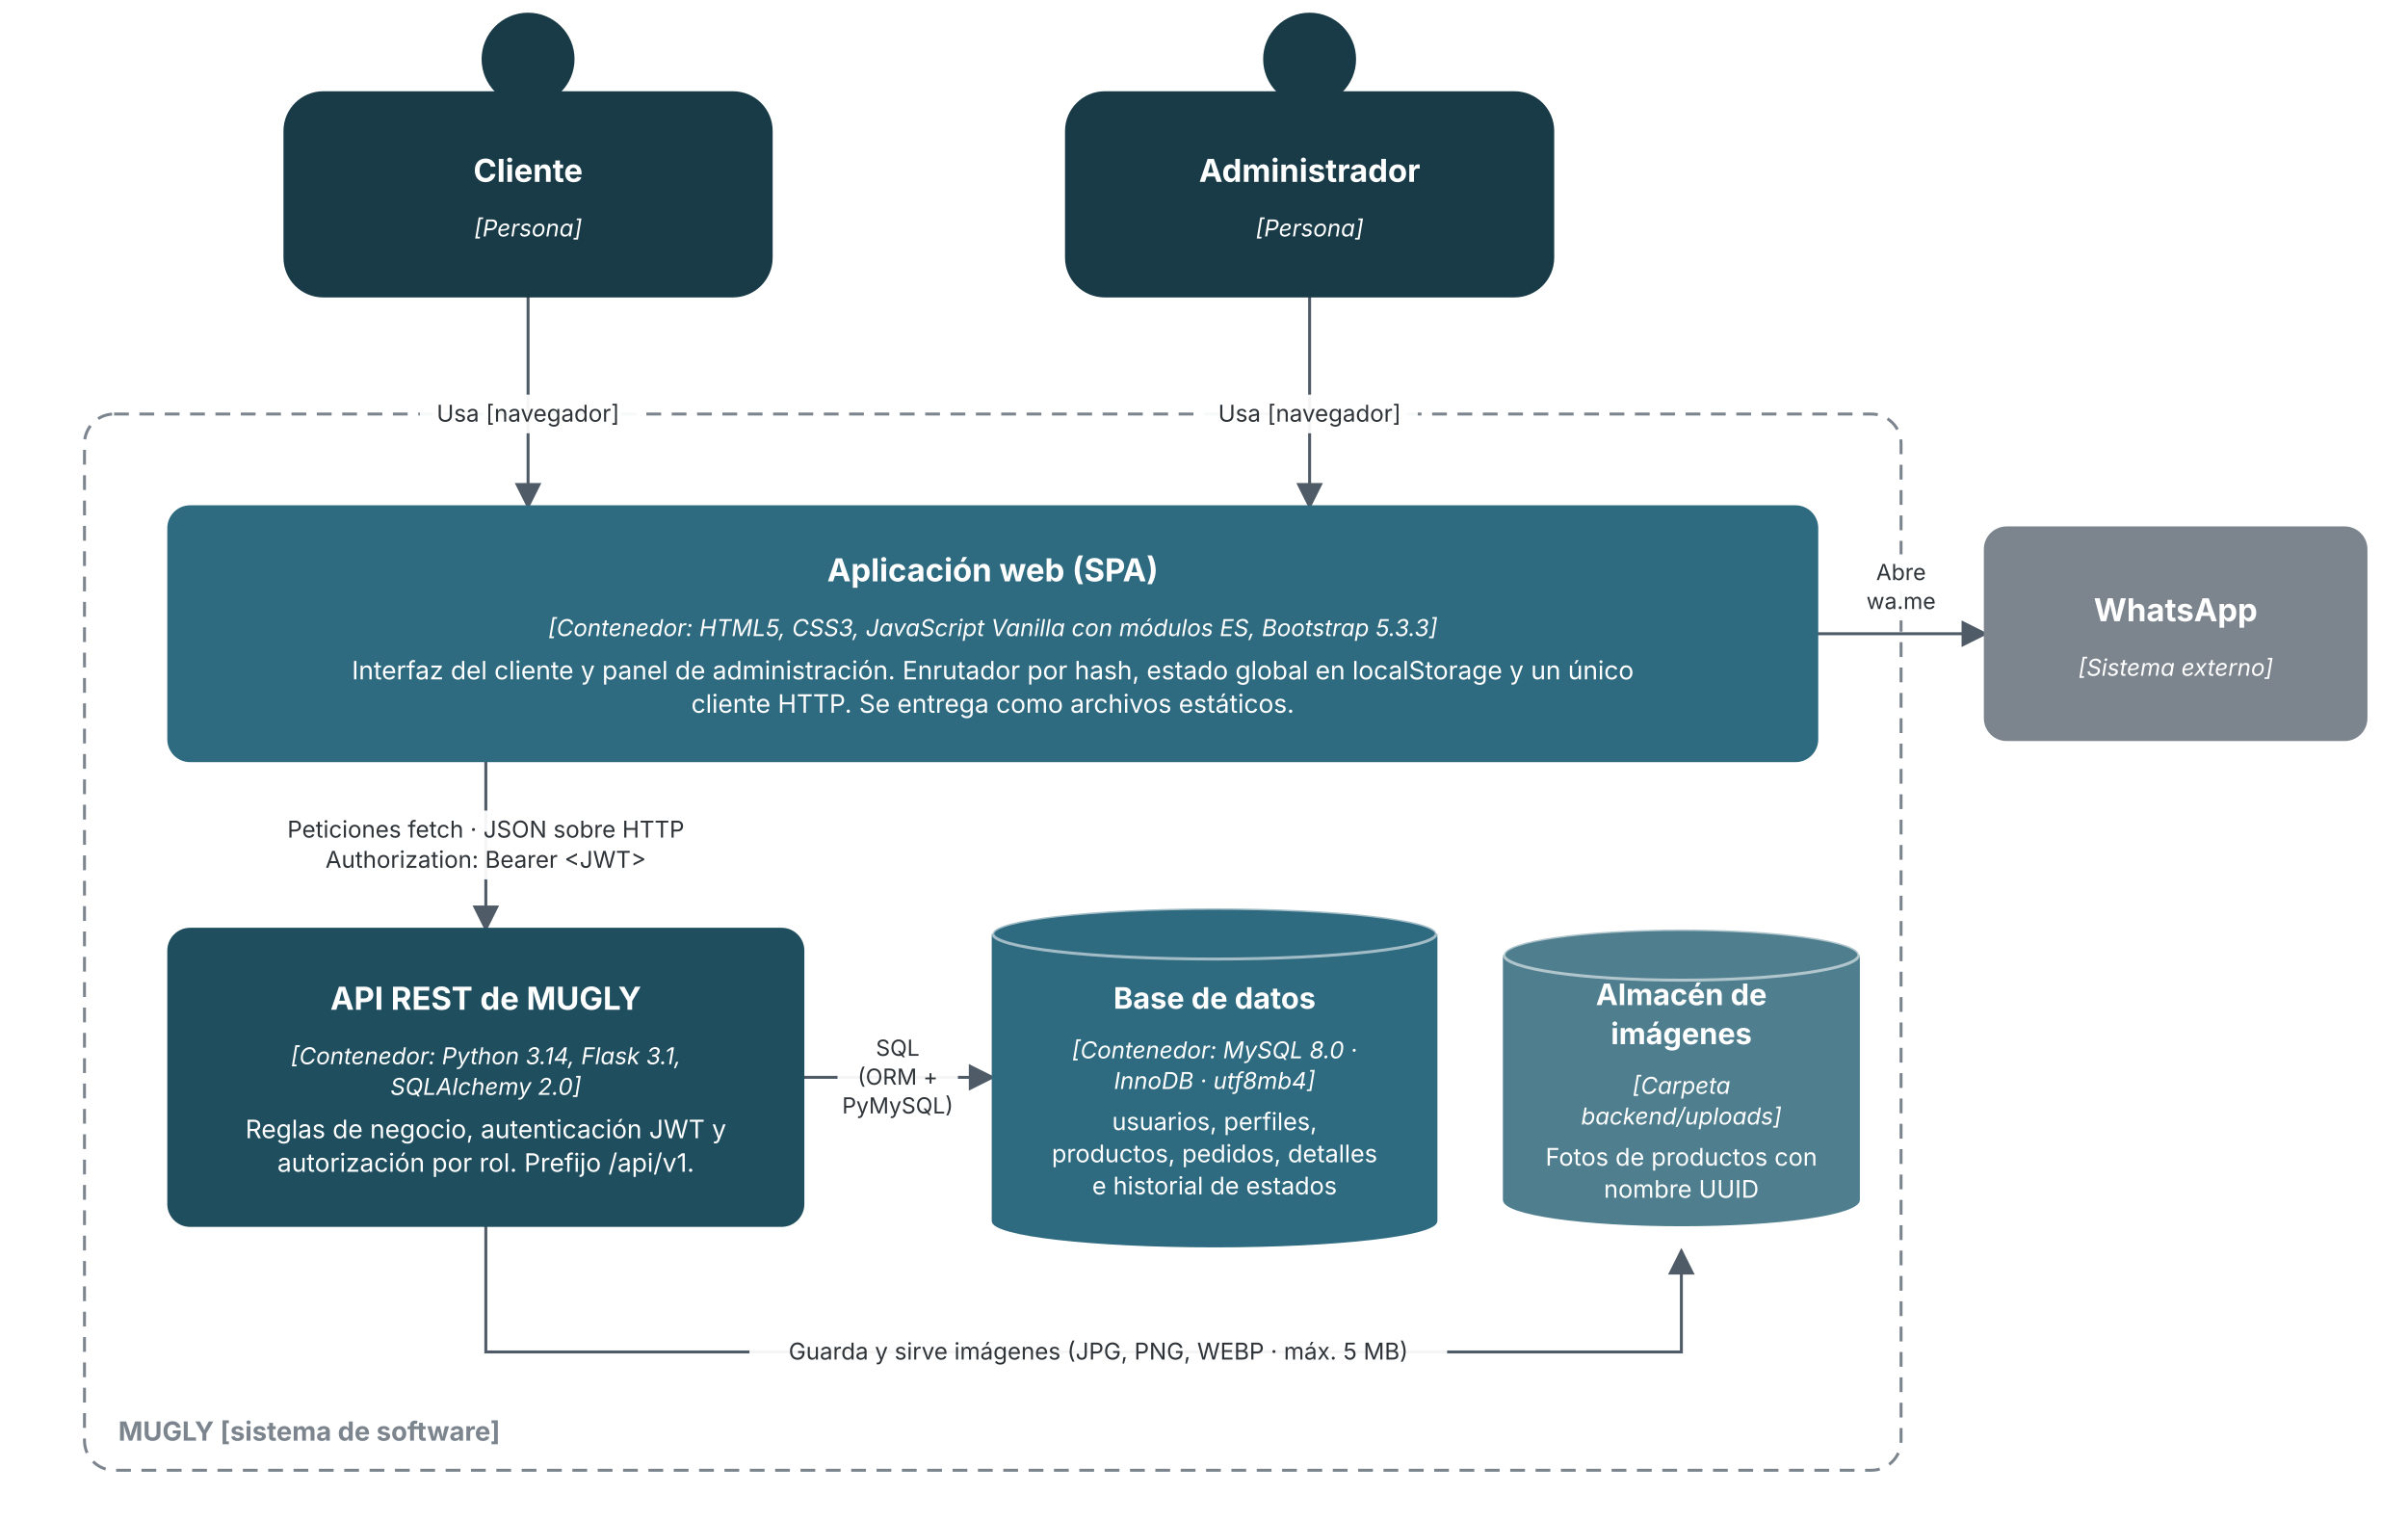
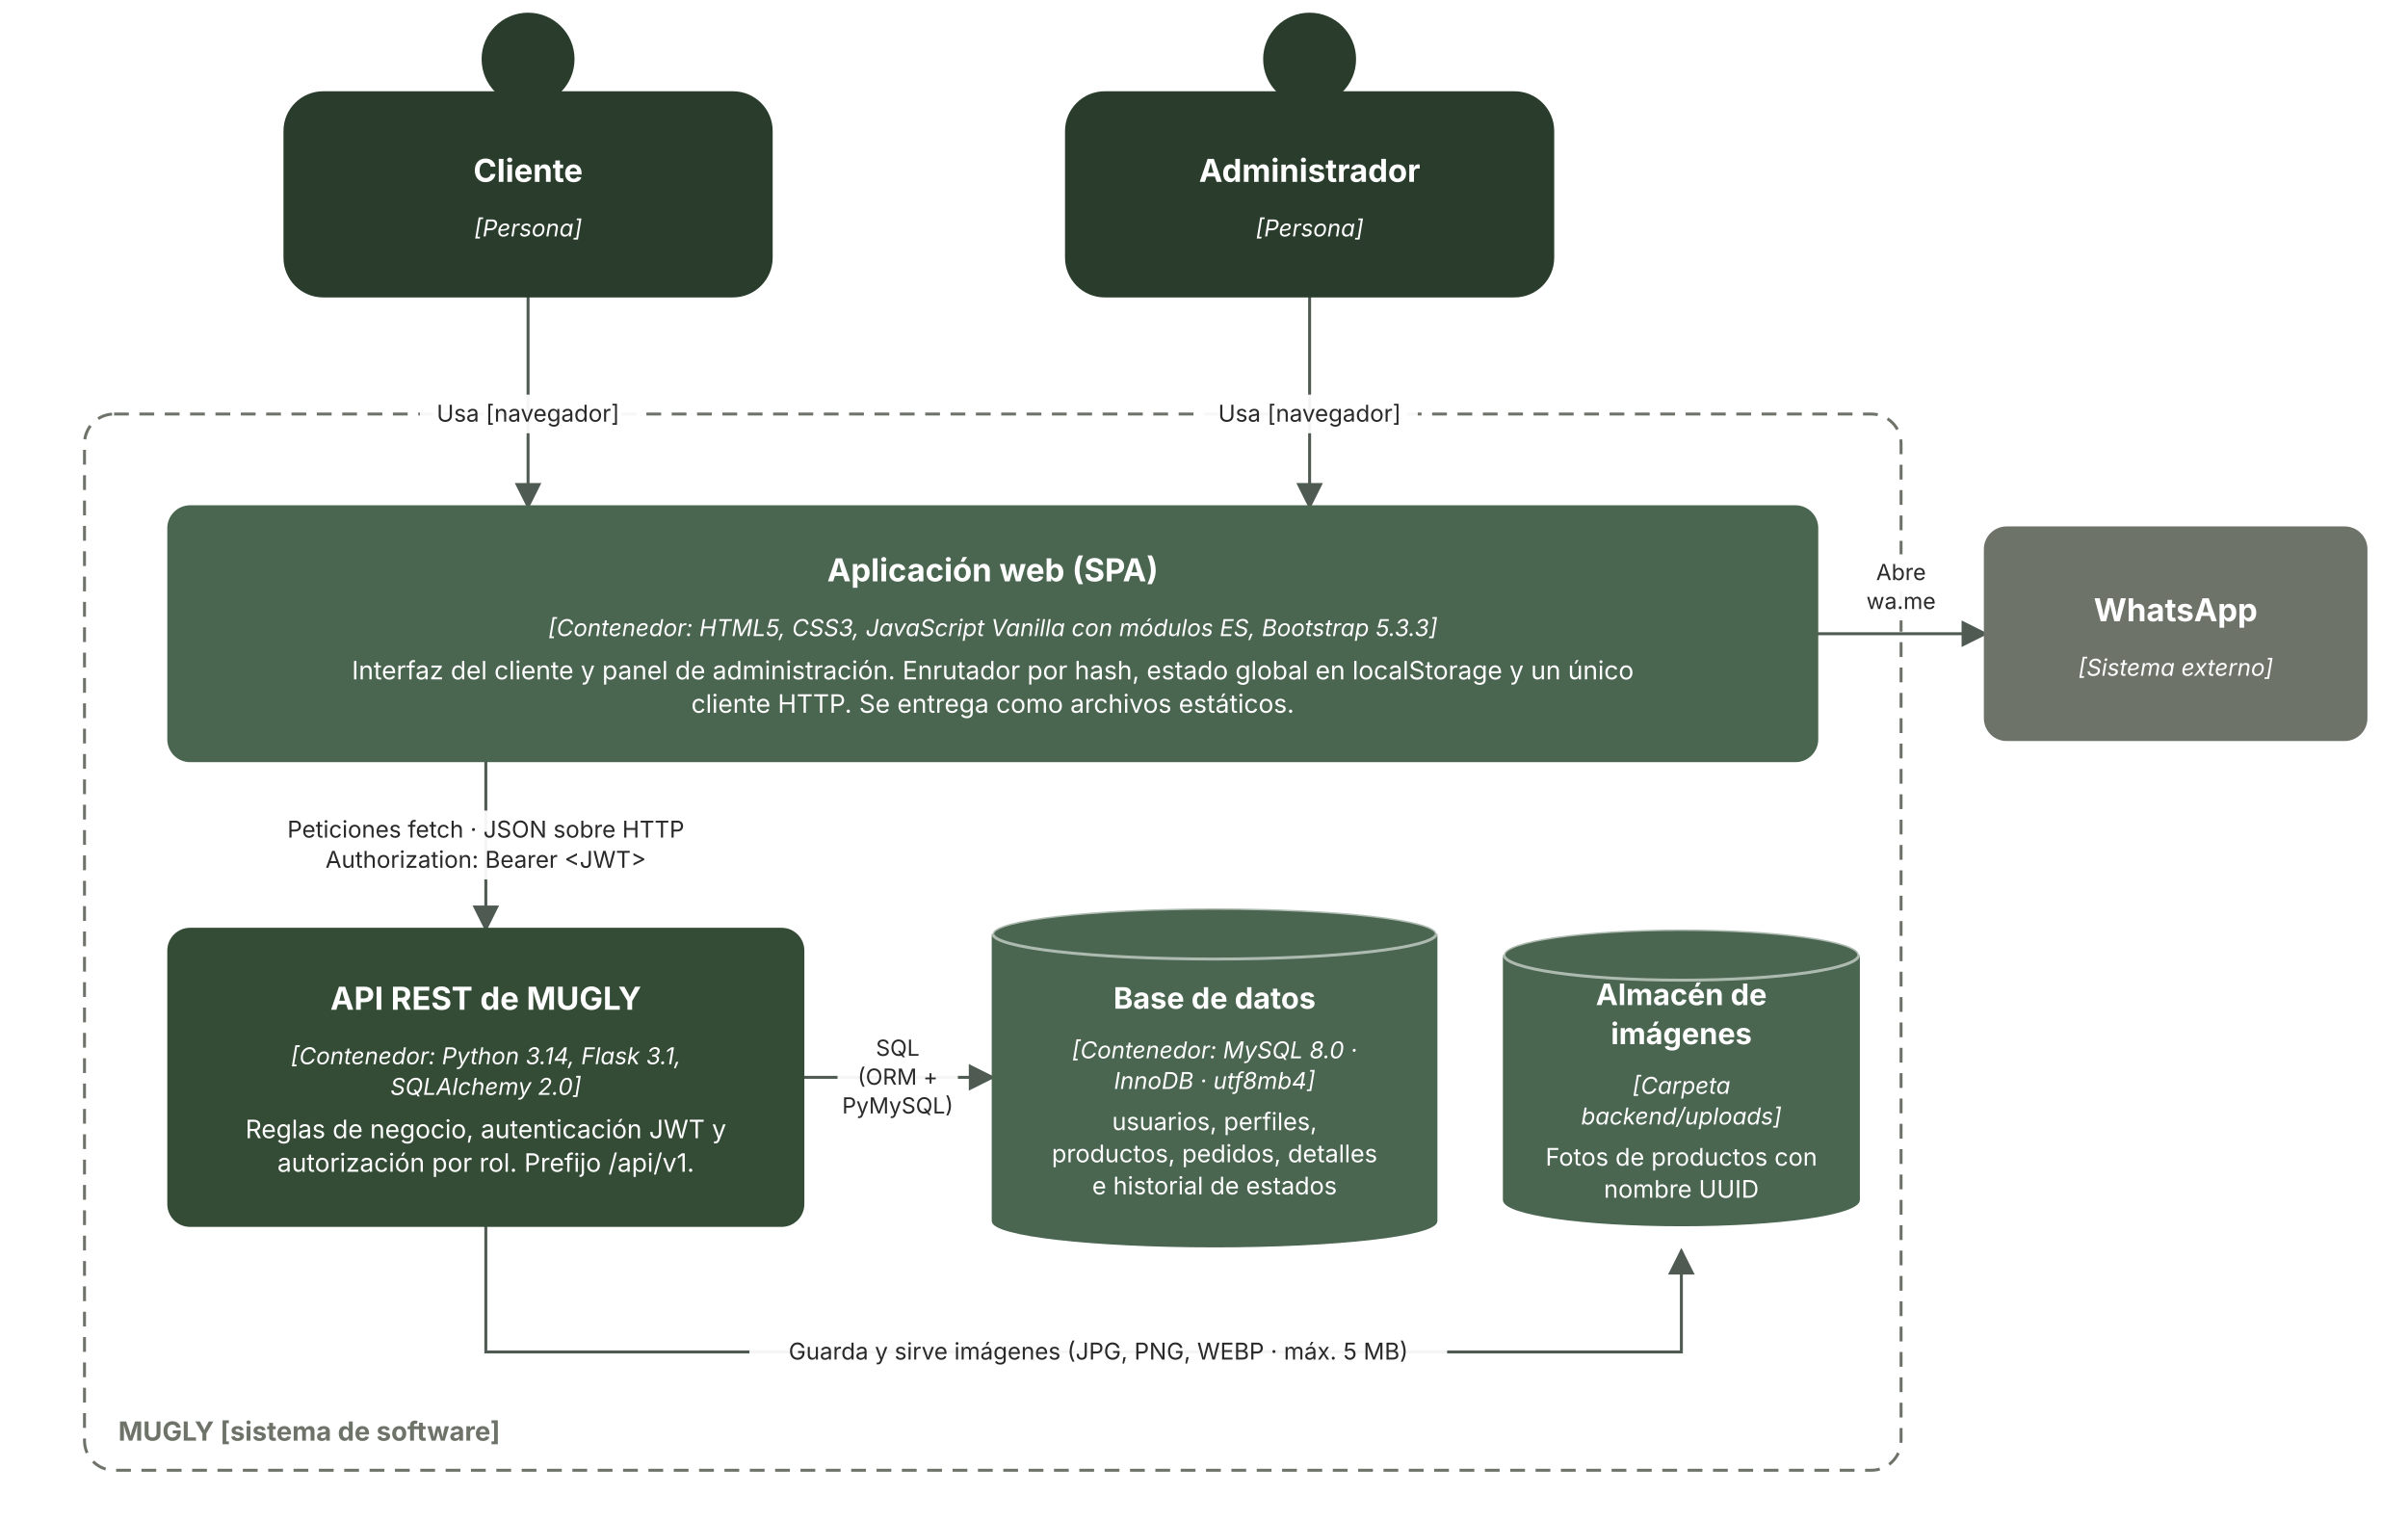
<svg xmlns="http://www.w3.org/2000/svg" viewBox="0 0 1140 720" role="img" aria-label="C4 nivel 2: diagrama de contenedores de MUGLY" font-family="Inter, 'Segoe UI', Roboto, Arial, sans-serif">
  <defs>
    <marker id="c4_contenedores-flecha" viewBox="0 0 10 10" refX="9" refY="5" markerWidth="9" markerHeight="9" orient="auto-start-reverse">
-       <path d="M0,0 L10,5 L0,10 z" fill="#4F5B66" />
+       <path d="M0,0 L10,5 L0,10 z" fill="#4F5B52" />
    </marker>
    <marker id="c4_contenedores-abierta" viewBox="0 0 10 10" refX="9" refY="5" markerWidth="10" markerHeight="10" orient="auto-start-reverse">
-       <path d="M0,0 L10,5 L0,10" fill="none" stroke="#4F5B66" stroke-width="1.3" />
+       <path d="M0,0 L10,5 L0,10" fill="none" stroke="#4F5B52" stroke-width="1.3" />
    </marker>
    <marker id="c4_contenedores-rombo" viewBox="0 0 16 10" refX="1" refY="5" markerWidth="16" markerHeight="10" orient="auto-start-reverse">
-       <path d="M1,5 L8,1 L15,5 L8,9 z" fill="#4F5B66" />
+       <path d="M1,5 L8,1 L15,5 L8,9 z" fill="#4F5B52" />
    </marker>
  </defs>
  <rect width="1140" height="720" fill="#FFFFFF" />
-   <rect x="40" y="196" width="860" height="500" rx="14" fill="none" stroke="#7C858D" stroke-width="1.4" stroke-dasharray="7 5" />
-   <text x="56.0" y="682.0" font-family="Inter, 'Segoe UI', Roboto, Arial, sans-serif" font-size="12.5" font-weight="700" fill="#7C858D" text-anchor="start">MUGLY [sistema de software]</text>
-   <path d="M250,140 L250,240" fill="none" stroke="#4F5B66" stroke-width="1.4" marker-end="url(#c4_contenedores-flecha)" />
-   <path d="M620,140 L620,240" fill="none" stroke="#4F5B66" stroke-width="1.4" marker-end="url(#c4_contenedores-flecha)" />
-   <path d="M230,360 L230,440" fill="none" stroke="#4F5B66" stroke-width="1.4" marker-end="url(#c4_contenedores-flecha)" />
-   <path d="M380,510 L470,510" fill="none" stroke="#4F5B66" stroke-width="1.4" marker-end="url(#c4_contenedores-flecha)" />
-   <path d="M230,580 L230,640 L796,640 L796,592" fill="none" stroke="#4F5B66" stroke-width="1.4" marker-end="url(#c4_contenedores-flecha)" />
-   <path d="M860,300 L940,300" fill="none" stroke="#4F5B66" stroke-width="1.4" marker-end="url(#c4_contenedores-flecha)" />
-   <circle cx="250" cy="28" r="22" fill="#183B47" />
-   <rect x="135.0" y="44" width="230" height="96" rx="18" fill="#183B47" stroke="#183B47" stroke-width="1.6" />
-   <circle cx="620" cy="28" r="22" fill="#183B47" />
-   <rect x="505.0" y="44" width="230" height="96" rx="18" fill="#183B47" stroke="#183B47" stroke-width="1.6" />
-   <rect x="80" y="240" width="780" height="120" rx="10" fill="#2F6B80" stroke="#2F6B80" stroke-width="1.6" />
-   <rect x="80" y="440" width="300" height="140" rx="10" fill="#1F4E5F" stroke="#1F4E5F" stroke-width="1.6" />
-   <path d="M470,442 a105.0,12 0 0,0 210,0 v136 a105.0,12 0 0,1 -210,0 z" fill="#2F6B80" stroke="#2F6B80" />
-   <ellipse cx="575.0" cy="442" rx="105.0" ry="12" fill="#2F6B80" stroke="#FFFFFF" stroke-opacity=".55" stroke-width="1.4" />
-   <path d="M712,452 a84.0,12 0 0,0 168,0 v116 a84.0,12 0 0,1 -168,0 z" fill="#4F7F8F" stroke="#4F7F8F" />
-   <ellipse cx="796.0" cy="452" rx="84.0" ry="12" fill="#4F7F8F" stroke="#FFFFFF" stroke-opacity=".55" stroke-width="1.4" />
-   <rect x="940" y="250" width="180" height="100" rx="10" fill="#7C858D" stroke="#7C858D" stroke-width="1.6" />
+   <rect x="40" y="196" width="860" height="500" rx="14" fill="none" stroke="#6E736A" stroke-width="1.4" stroke-dasharray="7 5" />
+   <text x="56.0" y="682.0" font-family="Inter, 'Segoe UI', Roboto, Arial, sans-serif" font-size="12.5" font-weight="700" fill="#6E736A" text-anchor="start">MUGLY [sistema de software]</text>
+   <path d="M250,140 L250,240" fill="none" stroke="#4F5B52" stroke-width="1.4" marker-end="url(#c4_contenedores-flecha)" />
+   <path d="M620,140 L620,240" fill="none" stroke="#4F5B52" stroke-width="1.4" marker-end="url(#c4_contenedores-flecha)" />
+   <path d="M230,360 L230,440" fill="none" stroke="#4F5B52" stroke-width="1.4" marker-end="url(#c4_contenedores-flecha)" />
+   <path d="M380,510 L470,510" fill="none" stroke="#4F5B52" stroke-width="1.4" marker-end="url(#c4_contenedores-flecha)" />
+   <path d="M230,580 L230,640 L796,640 L796,592" fill="none" stroke="#4F5B52" stroke-width="1.4" marker-end="url(#c4_contenedores-flecha)" />
+   <path d="M860,300 L940,300" fill="none" stroke="#4F5B52" stroke-width="1.4" marker-end="url(#c4_contenedores-flecha)" />
+   <circle cx="250" cy="28" r="22" fill="#2A3D2C" />
+   <rect x="135.0" y="44" width="230" height="96" rx="18" fill="#2A3D2C" stroke="#2A3D2C" stroke-width="1.6" />
+   <circle cx="620" cy="28" r="22" fill="#2A3D2C" />
+   <rect x="505.0" y="44" width="230" height="96" rx="18" fill="#2A3D2C" stroke="#2A3D2C" stroke-width="1.6" />
+   <rect x="80" y="240" width="780" height="120" rx="10" fill="#4A6550" stroke="#4A6550" stroke-width="1.6" />
+   <rect x="80" y="440" width="300" height="140" rx="10" fill="#344B36" stroke="#344B36" stroke-width="1.6" />
+   <path d="M470,442 a105.0,12 0 0,0 210,0 v136 a105.0,12 0 0,1 -210,0 z" fill="#4A6550" stroke="#4A6550" />
+   <ellipse cx="575.0" cy="442" rx="105.0" ry="12" fill="#4A6550" stroke="#FFFFFF" stroke-opacity=".55" stroke-width="1.4" />
+   <path d="M712,452 a84.0,12 0 0,0 168,0 v116 a84.0,12 0 0,1 -168,0 z" fill="#4A6550" stroke="#4A6550" />
+   <ellipse cx="796.0" cy="452" rx="84.0" ry="12" fill="#4A6550" stroke="#FFFFFF" stroke-opacity=".55" stroke-width="1.4" />
+   <rect x="940" y="250" width="180" height="100" rx="10" fill="#6E736A" stroke="#6E736A" stroke-width="1.6" />
  <text x="250.0" y="86.1" font-family="Inter, 'Segoe UI', Roboto, Arial, sans-serif" font-size="15" font-weight="700" fill="#FFFFFF" text-anchor="middle">Cliente</text>
  <text x="250.0" y="111.9" font-family="Inter, 'Segoe UI', Roboto, Arial, sans-serif" font-size="11" font-weight="400" fill="#FFFFFF" text-anchor="middle" font-style="italic">[Persona]</text>
  <text x="620.0" y="86.1" font-family="Inter, 'Segoe UI', Roboto, Arial, sans-serif" font-size="15" font-weight="700" fill="#FFFFFF" text-anchor="middle">Administrador</text>
  <text x="620.0" y="111.9" font-family="Inter, 'Segoe UI', Roboto, Arial, sans-serif" font-size="11" font-weight="400" fill="#FFFFFF" text-anchor="middle" font-style="italic">[Persona]</text>
  <text x="470.0" y="275.2" font-family="Inter, 'Segoe UI', Roboto, Arial, sans-serif" font-size="15" font-weight="700" fill="#FFFFFF" text-anchor="middle">Aplicación web (SPA)</text>
  <text x="470.0" y="301.1" font-family="Inter, 'Segoe UI', Roboto, Arial, sans-serif" font-size="11" font-weight="400" fill="#FFFFFF" text-anchor="middle" font-style="italic">[Contenedor: HTML5, CSS3, JavaScript Vanilla con módulos ES, Bootstrap 5.3.3]</text>
  <text x="470.0" y="321.6" font-family="Inter, 'Segoe UI', Roboto, Arial, sans-serif" font-size="12" font-weight="400" fill="#FFFFFF" text-anchor="middle">Interfaz del cliente y panel de administración. Enrutador por hash, estado global en localStorage y un único</text>
  <text x="470.0" y="337.4" font-family="Inter, 'Segoe UI', Roboto, Arial, sans-serif" font-size="12" font-weight="400" fill="#FFFFFF" text-anchor="middle">cliente HTTP. Se entrega como archivos estáticos.</text>
  <text x="230.0" y="478.0" font-family="Inter, 'Segoe UI', Roboto, Arial, sans-serif" font-size="15" font-weight="700" fill="#FFFFFF" text-anchor="middle">API REST de MUGLY</text>
  <text x="230.0" y="503.8" font-family="Inter, 'Segoe UI', Roboto, Arial, sans-serif" font-size="11" font-weight="400" fill="#FFFFFF" text-anchor="middle" font-style="italic">[Contenedor: Python 3.14, Flask 3.1,</text>
  <text x="230.0" y="518.3" font-family="Inter, 'Segoe UI', Roboto, Arial, sans-serif" font-size="11" font-weight="400" fill="#FFFFFF" text-anchor="middle" font-style="italic">SQLAlchemy 2.0]</text>
  <text x="230.0" y="538.8" font-family="Inter, 'Segoe UI', Roboto, Arial, sans-serif" font-size="12" font-weight="400" fill="#FFFFFF" text-anchor="middle">Reglas de negocio, autenticación JWT y</text>
  <text x="230.0" y="554.7" font-family="Inter, 'Segoe UI', Roboto, Arial, sans-serif" font-size="12" font-weight="400" fill="#FFFFFF" text-anchor="middle">autorización por rol. Prefijo /api/v1.</text>
  <text x="575.0" y="477.5" font-family="Inter, 'Segoe UI', Roboto, Arial, sans-serif" font-size="14" font-weight="700" fill="#FFFFFF" text-anchor="middle">Base de datos</text>
  <text x="575.0" y="501.0" font-family="Inter, 'Segoe UI', Roboto, Arial, sans-serif" font-size="11" font-weight="400" fill="#FFFFFF" text-anchor="middle" font-style="italic">[Contenedor: MySQL 8.0 ·</text>
  <text x="575.0" y="515.5" font-family="Inter, 'Segoe UI', Roboto, Arial, sans-serif" font-size="11" font-weight="400" fill="#FFFFFF" text-anchor="middle" font-style="italic">InnoDB · utf8mb4]</text>
  <text x="575.0" y="535.0" font-family="Inter, 'Segoe UI', Roboto, Arial, sans-serif" font-size="11.5" font-weight="400" fill="#FFFFFF" text-anchor="middle">usuarios, perfiles,</text>
  <text x="575.0" y="550.2" font-family="Inter, 'Segoe UI', Roboto, Arial, sans-serif" font-size="11.5" font-weight="400" fill="#FFFFFF" text-anchor="middle">productos, pedidos, detalles</text>
  <text x="575.0" y="565.4" font-family="Inter, 'Segoe UI', Roboto, Arial, sans-serif" font-size="11.5" font-weight="400" fill="#FFFFFF" text-anchor="middle">e historial de estados</text>
  <text x="796.0" y="475.8" font-family="Inter, 'Segoe UI', Roboto, Arial, sans-serif" font-size="14" font-weight="700" fill="#FFFFFF" text-anchor="middle">Almacén de</text>
  <text x="796.0" y="494.3" font-family="Inter, 'Segoe UI', Roboto, Arial, sans-serif" font-size="14" font-weight="700" fill="#FFFFFF" text-anchor="middle">imágenes</text>
  <text x="796.0" y="517.8" font-family="Inter, 'Segoe UI', Roboto, Arial, sans-serif" font-size="11" font-weight="400" fill="#FFFFFF" text-anchor="middle" font-style="italic">[Carpeta</text>
  <text x="796.0" y="532.3" font-family="Inter, 'Segoe UI', Roboto, Arial, sans-serif" font-size="11" font-weight="400" fill="#FFFFFF" text-anchor="middle" font-style="italic">backend/uploads]</text>
  <text x="796.0" y="551.8" font-family="Inter, 'Segoe UI', Roboto, Arial, sans-serif" font-size="11.5" font-weight="400" fill="#FFFFFF" text-anchor="middle">Fotos de productos con</text>
  <text x="796.0" y="567.0" font-family="Inter, 'Segoe UI', Roboto, Arial, sans-serif" font-size="11.5" font-weight="400" fill="#FFFFFF" text-anchor="middle">nombre UUID</text>
  <text x="1030.0" y="294.1" font-family="Inter, 'Segoe UI', Roboto, Arial, sans-serif" font-size="15" font-weight="700" fill="#FFFFFF" text-anchor="middle">WhatsApp</text>
  <text x="1030.0" y="319.9" font-family="Inter, 'Segoe UI', Roboto, Arial, sans-serif" font-size="11" font-weight="400" fill="#FFFFFF" text-anchor="middle" font-style="italic">[Sistema externo]</text>
  <rect x="198.8" y="186.8" width="102.4" height="18.3" rx="4" fill="#FFFFFF" fill-opacity=".94" />
-   <text x="250.0" y="199.6" font-family="Inter, 'Segoe UI', Roboto, Arial, sans-serif" font-size="11" font-weight="400" fill="#2E3338" text-anchor="middle">Usa [navegador]</text>
+   <text x="250.0" y="199.6" font-family="Inter, 'Segoe UI', Roboto, Arial, sans-serif" font-size="11" font-weight="400" fill="#292929" text-anchor="middle">Usa [navegador]</text>
  <rect x="568.8" y="186.8" width="102.4" height="18.3" rx="4" fill="#FFFFFF" fill-opacity=".94" />
-   <text x="620.0" y="199.6" font-family="Inter, 'Segoe UI', Roboto, Arial, sans-serif" font-size="11" font-weight="400" fill="#2E3338" text-anchor="middle">Usa [navegador]</text>
+   <text x="620.0" y="199.6" font-family="Inter, 'Segoe UI', Roboto, Arial, sans-serif" font-size="11" font-weight="400" fill="#292929" text-anchor="middle">Usa [navegador]</text>
  <rect x="120.3" y="383.7" width="219.4" height="32.6" rx="4" fill="#FFFFFF" fill-opacity=".94" />
-   <text x="230.0" y="396.5" font-family="Inter, 'Segoe UI', Roboto, Arial, sans-serif" font-size="11" font-weight="400" fill="#2E3338" text-anchor="middle">Peticiones fetch · JSON sobre HTTP</text>
-   <text x="230.0" y="410.8" font-family="Inter, 'Segoe UI', Roboto, Arial, sans-serif" font-size="11" font-weight="400" fill="#2E3338" text-anchor="middle">Authorization: Bearer &lt;JWT&gt;</text>
+   <text x="230.0" y="396.5" font-family="Inter, 'Segoe UI', Roboto, Arial, sans-serif" font-size="11" font-weight="400" fill="#292929" text-anchor="middle">Peticiones fetch · JSON sobre HTTP</text>
+   <text x="230.0" y="410.8" font-family="Inter, 'Segoe UI', Roboto, Arial, sans-serif" font-size="11" font-weight="400" fill="#292929" text-anchor="middle">Authorization: Bearer &lt;JWT&gt;</text>
  <rect x="396.5" y="487.5" width="57.0" height="45.0" rx="4" fill="#FFFFFF" fill-opacity=".94" />
-   <text x="425.0" y="499.8" font-family="Inter, 'Segoe UI', Roboto, Arial, sans-serif" font-size="10.5" font-weight="400" fill="#2E3338" text-anchor="middle">SQL</text>
-   <text x="425.0" y="513.5" font-family="Inter, 'Segoe UI', Roboto, Arial, sans-serif" font-size="10.5" font-weight="400" fill="#2E3338" text-anchor="middle">(ORM +</text>
-   <text x="425.0" y="527.1" font-family="Inter, 'Segoe UI', Roboto, Arial, sans-serif" font-size="10.5" font-weight="400" fill="#2E3338" text-anchor="middle">PyMySQL)</text>
+   <text x="425.0" y="499.8" font-family="Inter, 'Segoe UI', Roboto, Arial, sans-serif" font-size="10.5" font-weight="400" fill="#292929" text-anchor="middle">SQL</text>
+   <text x="425.0" y="513.5" font-family="Inter, 'Segoe UI', Roboto, Arial, sans-serif" font-size="10.5" font-weight="400" fill="#292929" text-anchor="middle">(ORM +</text>
+   <text x="425.0" y="527.1" font-family="Inter, 'Segoe UI', Roboto, Arial, sans-serif" font-size="10.5" font-weight="400" fill="#292929" text-anchor="middle">PyMySQL)</text>
  <rect x="354.8" y="630.9" width="330.3" height="18.3" rx="4" fill="#FFFFFF" fill-opacity=".94" />
-   <text x="520.0" y="643.6" font-family="Inter, 'Segoe UI', Roboto, Arial, sans-serif" font-size="11" font-weight="400" fill="#2E3338" text-anchor="middle">Guarda y sirve imágenes (JPG, PNG, WEBP · máx. 5 MB)</text>
+   <text x="520.0" y="643.6" font-family="Inter, 'Segoe UI', Roboto, Arial, sans-serif" font-size="11" font-weight="400" fill="#292929" text-anchor="middle">Guarda y sirve imágenes (JPG, PNG, WEBP · máx. 5 MB)</text>
  <rect x="880.3" y="262.4" width="39.4" height="31.3" rx="4" fill="#FFFFFF" fill-opacity=".94" />
-   <text x="900.0" y="274.6" font-family="Inter, 'Segoe UI', Roboto, Arial, sans-serif" font-size="10.5" font-weight="400" fill="#2E3338" text-anchor="middle">Abre</text>
-   <text x="900.0" y="288.3" font-family="Inter, 'Segoe UI', Roboto, Arial, sans-serif" font-size="10.5" font-weight="400" fill="#2E3338" text-anchor="middle">wa.me</text>
+   <text x="900.0" y="274.6" font-family="Inter, 'Segoe UI', Roboto, Arial, sans-serif" font-size="10.5" font-weight="400" fill="#292929" text-anchor="middle">Abre</text>
+   <text x="900.0" y="288.3" font-family="Inter, 'Segoe UI', Roboto, Arial, sans-serif" font-size="10.5" font-weight="400" fill="#292929" text-anchor="middle">wa.me</text>
</svg>
